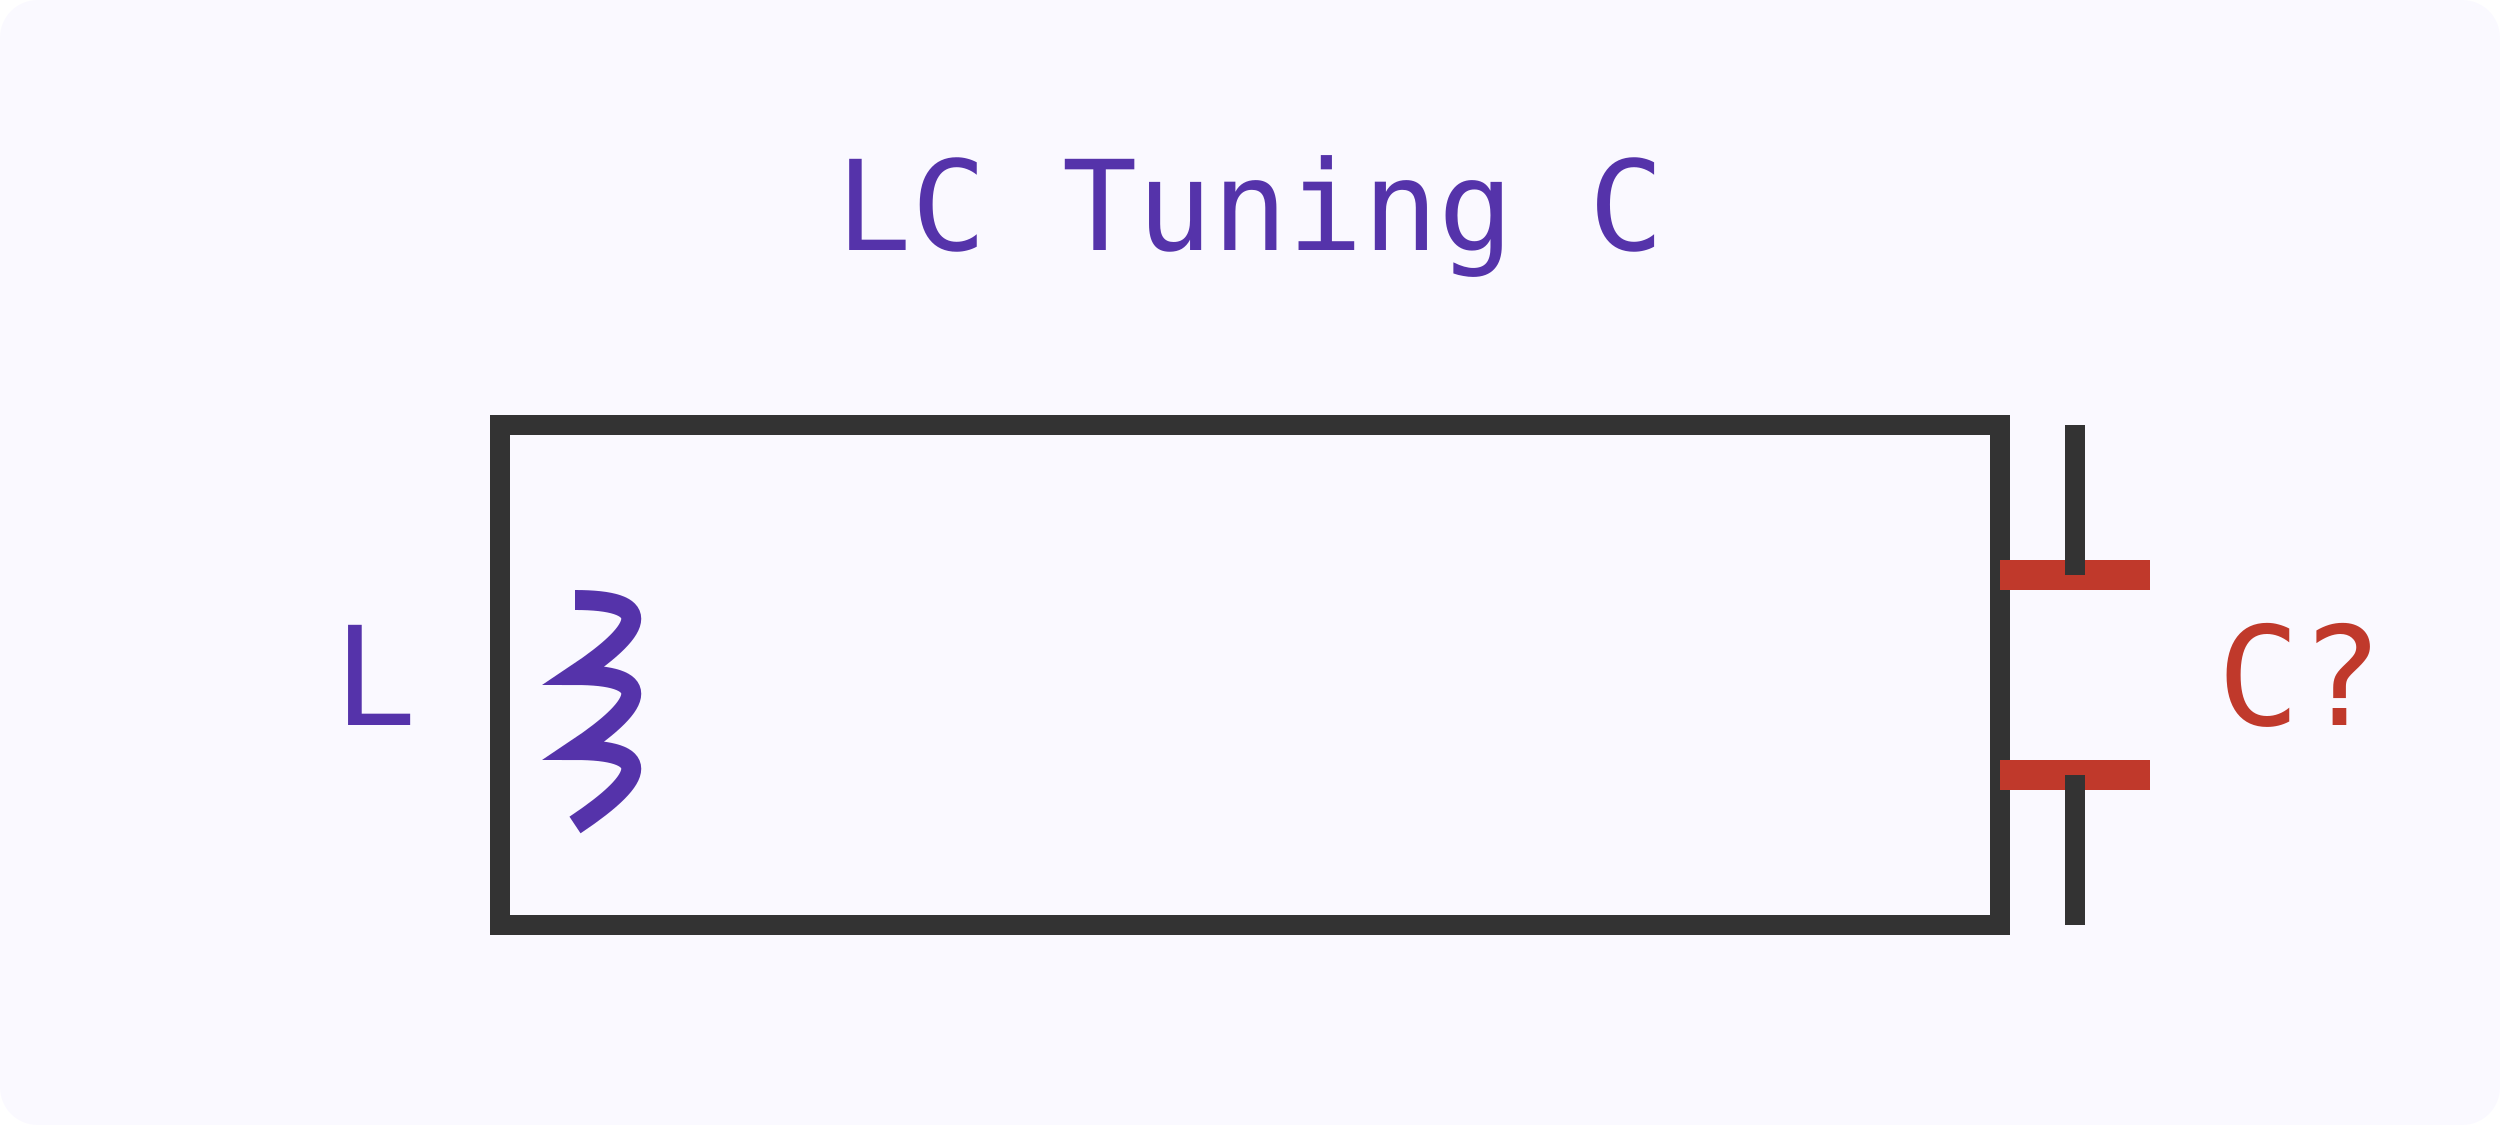
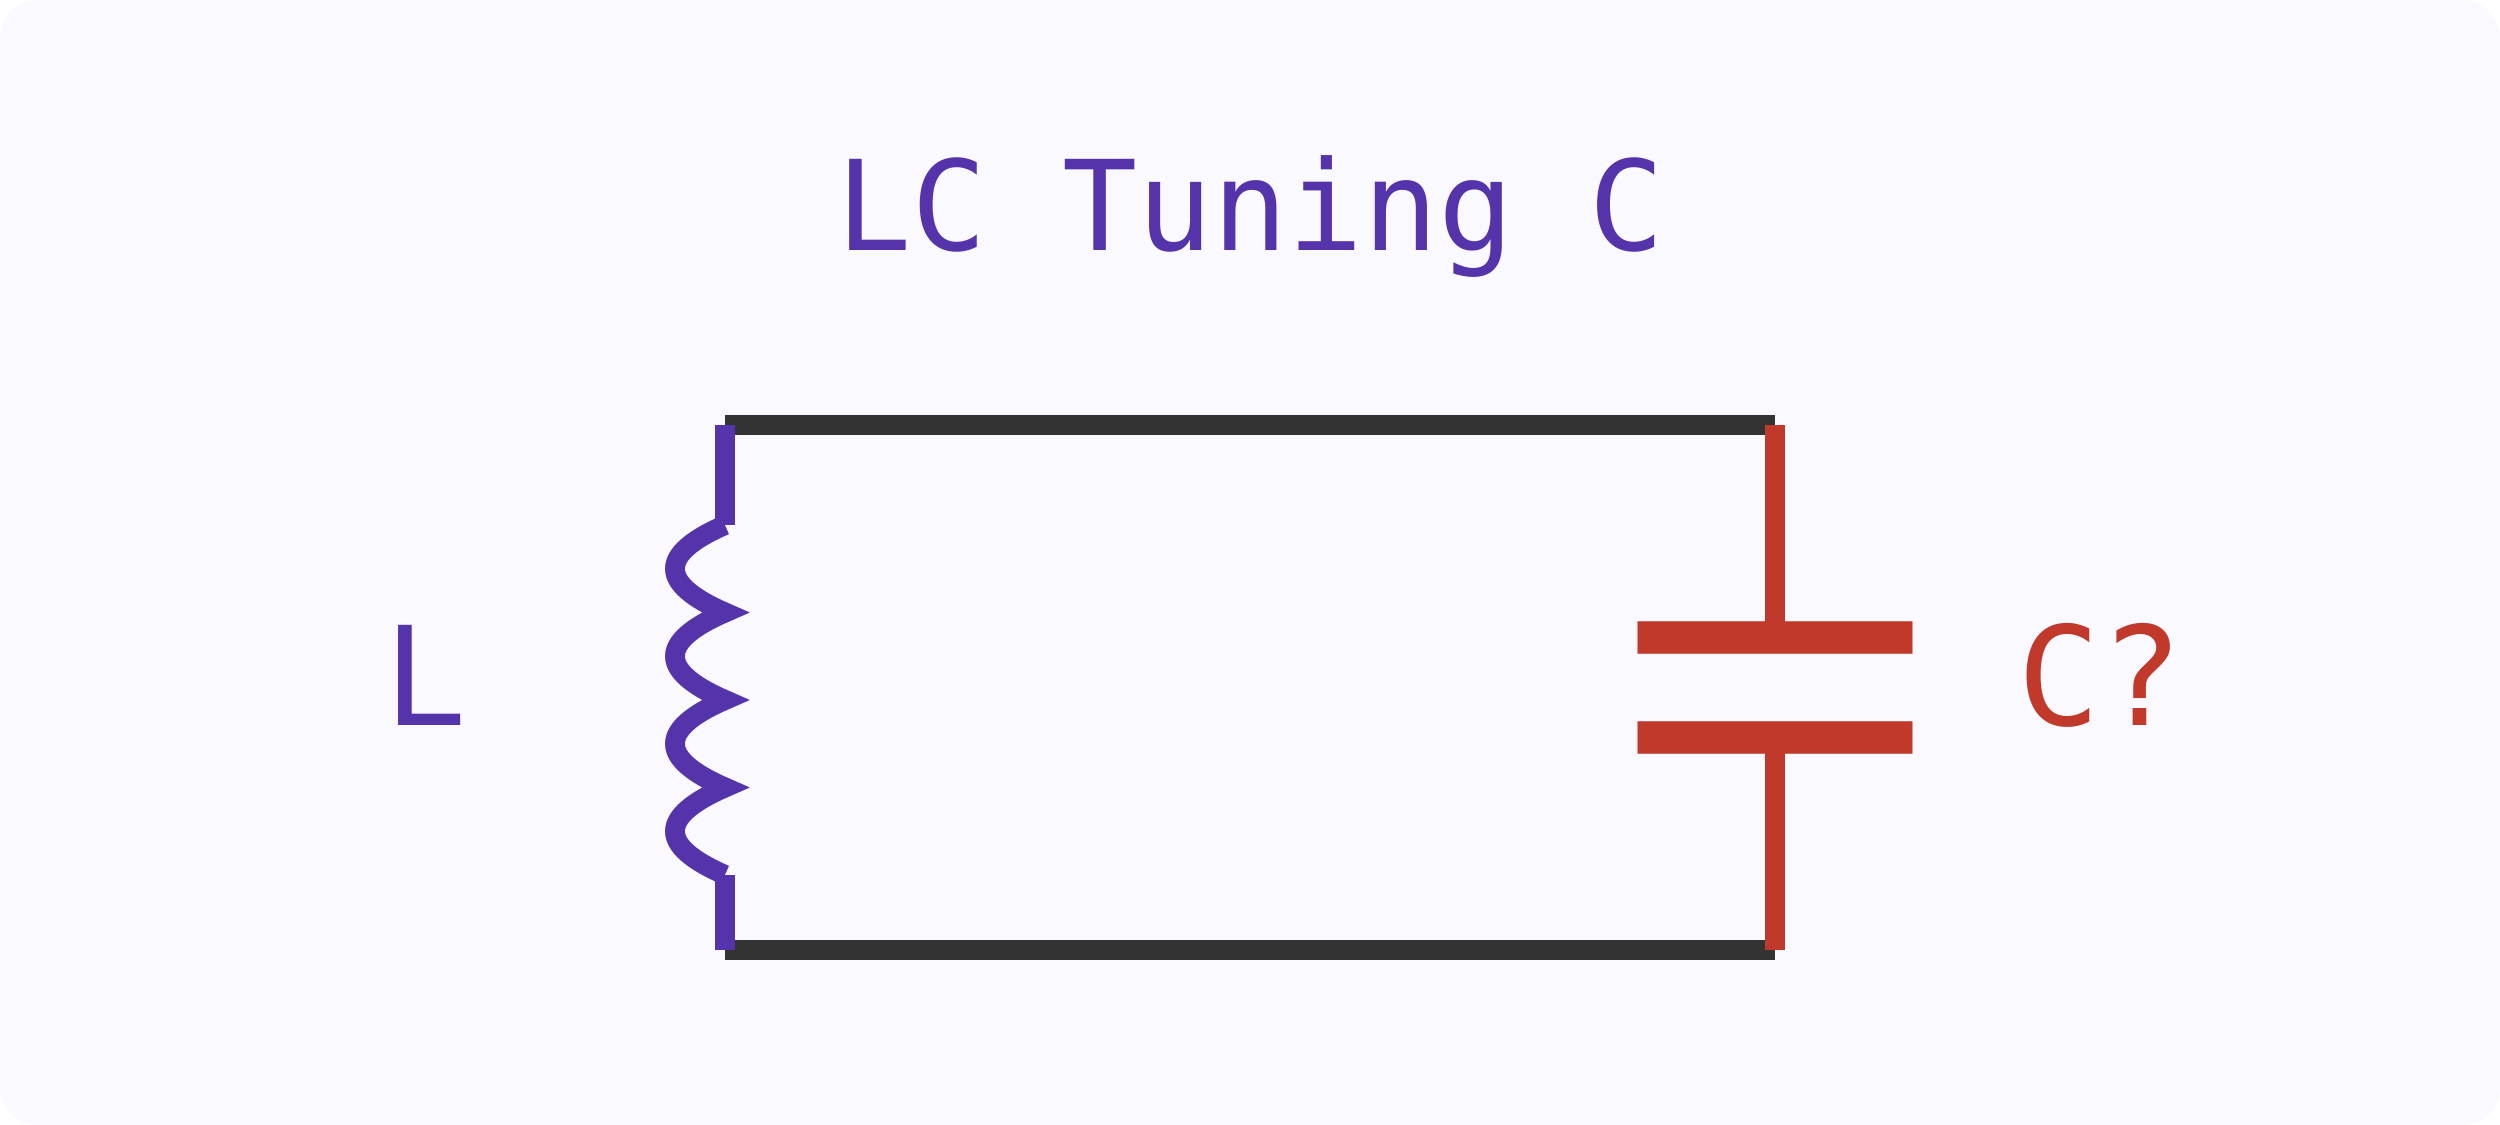
<svg xmlns="http://www.w3.org/2000/svg" width="200" height="90" viewBox="0 0 200 90">
  <rect width="200" height="90" fill="#faf9ff" rx="3" />
-   <rect x="40" y="34" width="120" height="40" fill="none" stroke="#333" stroke-width="1.6" />
-   <path d="M40,54 q0,-9 6,0 q0,-9 6,0 q0,-9 6,0" transform="rotate(90 46 54)" fill="none" stroke="#5533aa" stroke-width="1.6" />
-   <text x="30" y="58" text-anchor="middle" font-family="monospace" font-size="11" fill="#5533aa">L</text>
-   <line x1="160" y1="46" x2="172" y2="46" stroke="#c0392b" stroke-width="2.4" />
-   <line x1="160" y1="62" x2="172" y2="62" stroke="#c0392b" stroke-width="2.4" />
-   <line x1="166" y1="34" x2="166" y2="46" stroke="#333" stroke-width="1.6" />
-   <line x1="166" y1="62" x2="166" y2="74" stroke="#333" stroke-width="1.6" />
-   <text x="184" y="58" text-anchor="middle" font-family="monospace" font-size="11" fill="#c0392b">C?</text>
+   <line x1="58" y1="34" x2="142" y2="34" stroke="#333" stroke-width="1.6" />
+   <line x1="58" y1="76" x2="142" y2="76" stroke="#333" stroke-width="1.6" />
+   <line x1="58" y1="34" x2="58" y2="42" stroke="#5533aa" stroke-width="1.6" />
+   <path d="M58,42 q-8,3.5 0,7 q-8,3.5 0,7 q-8,3.5 0,7 q-8,3.5 0,7" fill="none" stroke="#5533aa" stroke-width="1.6" />
+   <line x1="58" y1="70" x2="58" y2="76" stroke="#5533aa" stroke-width="1.6" />
+   <text x="34" y="58" text-anchor="middle" font-family="monospace" font-size="11" fill="#5533aa">L</text>
+   <line x1="142" y1="34" x2="142" y2="51" stroke="#c0392b" stroke-width="1.6" />
+   <line x1="131" y1="51" x2="153" y2="51" stroke="#c0392b" stroke-width="2.6" />
+   <line x1="131" y1="59" x2="153" y2="59" stroke="#c0392b" stroke-width="2.6" />
+   <line x1="142" y1="59" x2="142" y2="76" stroke="#c0392b" stroke-width="1.6" />
+   <text x="168" y="58" text-anchor="middle" font-family="monospace" font-size="11" fill="#c0392b">C?</text>
  <text x="100" y="20" text-anchor="middle" font-family="monospace" font-size="10" fill="#5533aa">LC Tuning C</text>
</svg>
